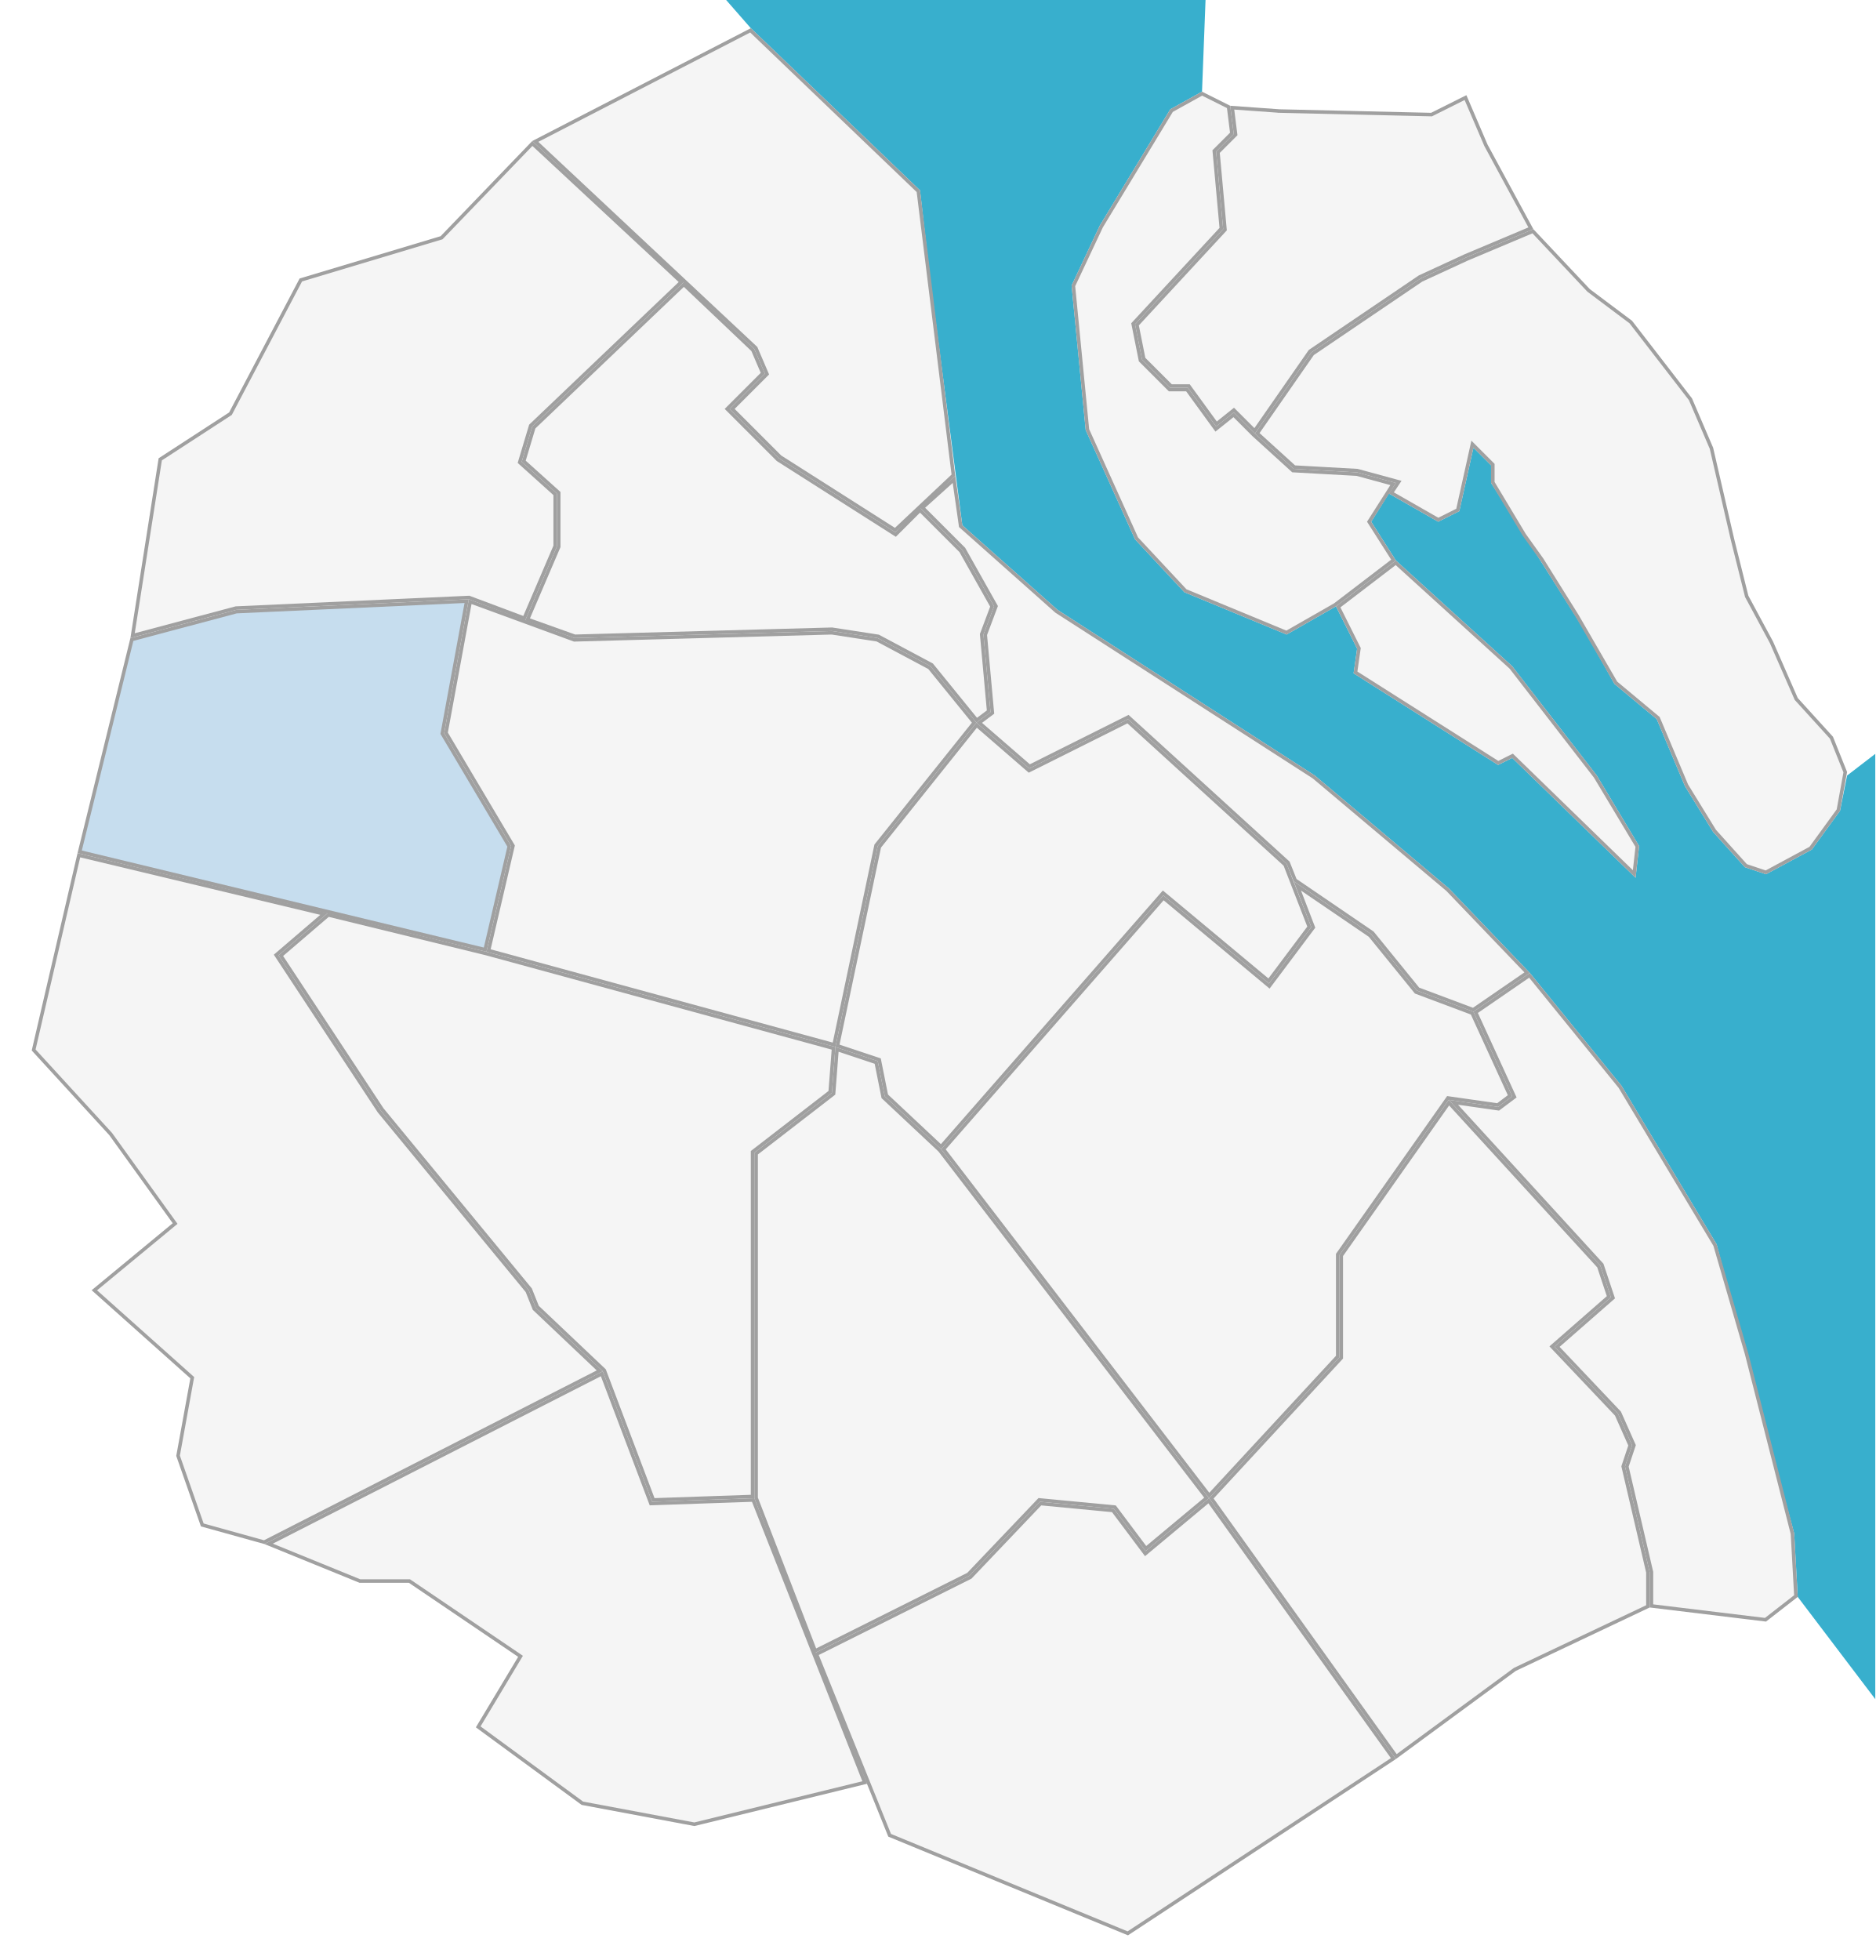
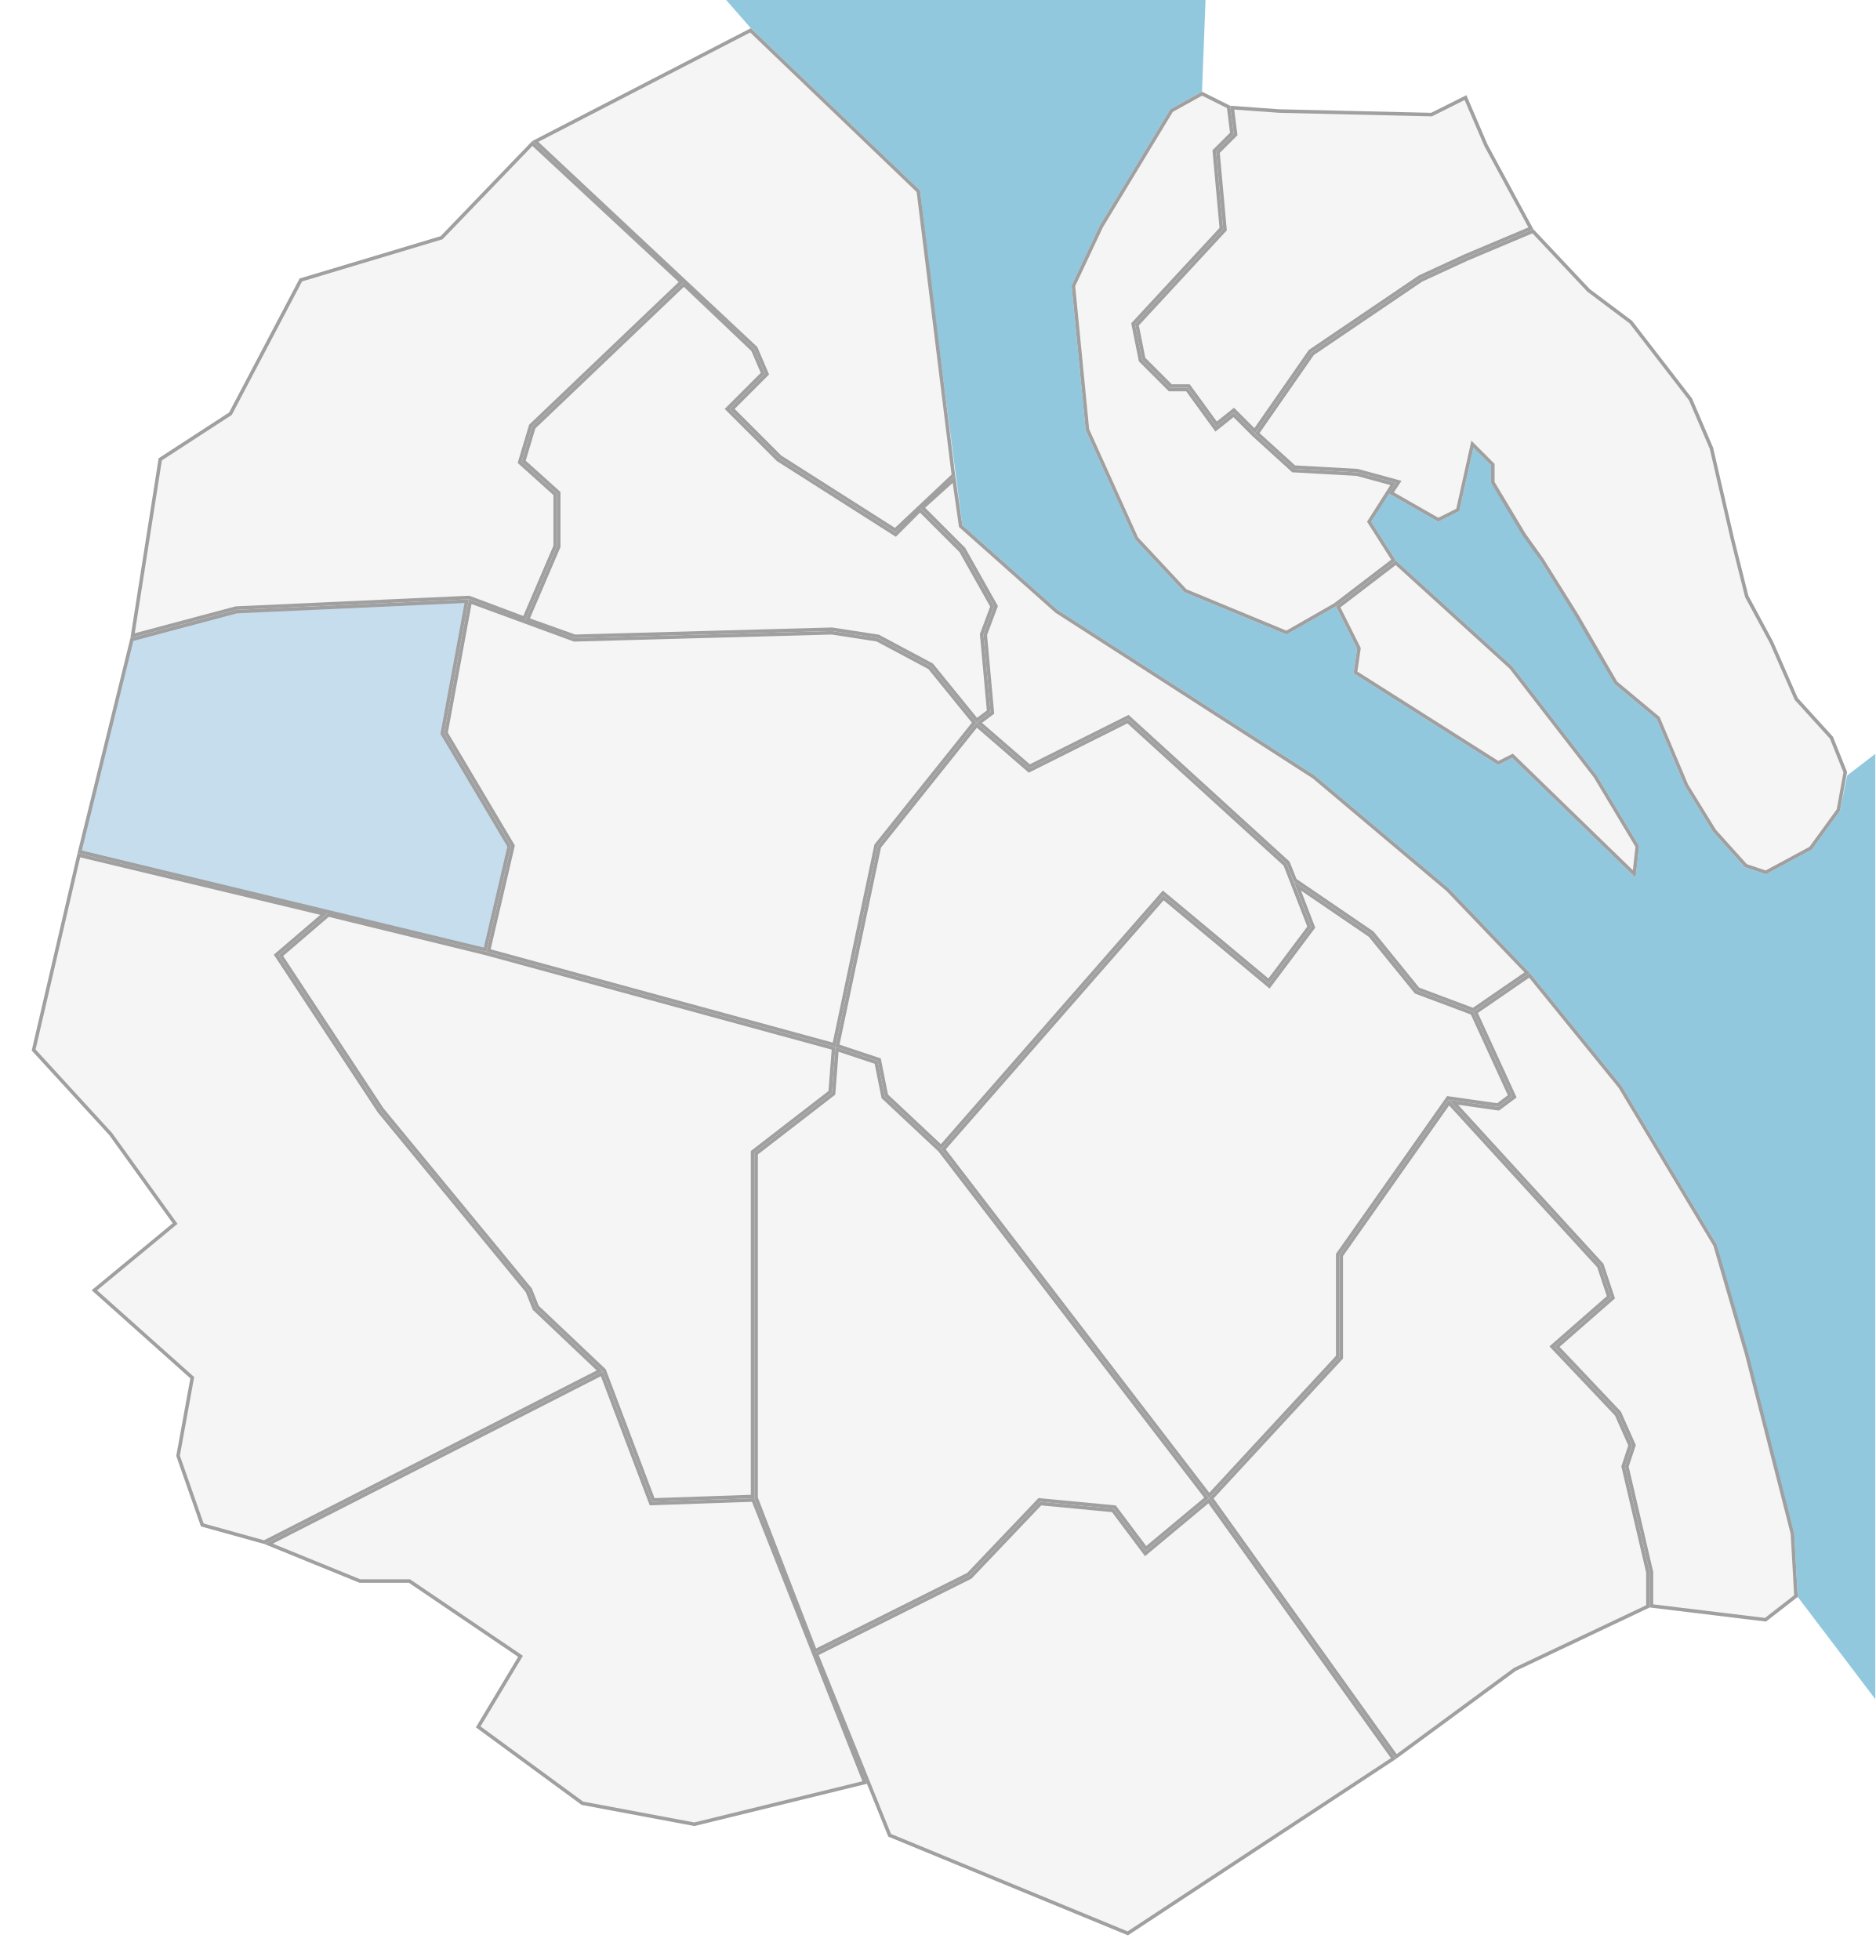
<svg xmlns="http://www.w3.org/2000/svg" width="266" height="278" viewBox="0 0 266 278" fill="none">
  <path d="M124.745 150.451L124.717 150.309L124.579 150.263L118.791 148.333L124.732 120.11L138.533 102.859L145.836 109.189L145.962 109.298L146.112 109.224L159.958 102.3L182.288 122.645L185.717 131.461L179.958 139.139L165.16 126.808L164.973 126.652L164.812 126.835L133.482 162.641L125.729 155.372L124.745 150.451Z" fill="#F5F5F5" stroke="#A0A0A0" stroke-width="0.5" />
  <path d="M175.248 18.969L174.786 15.271L181.482 15.749L181.482 15.75L181.494 15.75L202.994 16.25L203.056 16.251L203.112 16.224L207.875 13.842L210.77 20.599L210.775 20.609L210.78 20.619L217.149 32.377L207.903 36.27L207.903 36.27L207.895 36.273L201.395 39.273L201.377 39.282L201.36 39.293L185.86 49.793L185.821 49.819L185.795 49.857L177.965 61.112L175.177 58.323L175.019 58.165L174.844 58.305L172.548 60.141L168.702 54.853L168.627 54.75H168.5H166.104L162.23 50.877L161.27 46.076L173.683 32.67L173.759 32.588L173.749 32.477L172.76 21.594L175.177 19.177L175.263 19.09L175.248 18.969Z" fill="#F5F5F5" stroke="#A0A0A0" stroke-width="0.5" />
-   <path d="M130.5 27L106.5 4L103 0H171L170.5 13L166 15.5L156 32L152 40.5L154 61L161 76.5L168 84L182.5 90L189.5 86L192.5 92L192 95.5L212.5 108.5L214.5 107.5L232 124.5L232.5 120L226.5 110L214.5 94.5L198 79.5L194.5 74L197 70L204 74L207 72.5L209 63.5L211.5 66V68.5L218.5 79.5L224.5 89L229 97L235 102L239 111.5L243 118L247.5 123L250.5 124L257 120.5L261 115L262 110L266 106.925V241L255 226.5L254.5 217.5L246.5 188L243.5 176.5L230 154L217 138L205.5 126L186.5 110L150 86.5L136.5 74.5L132 40L130.5 27Z" fill="#38AFCD" />
+   <path d="M130.5 27L106.5 4L103 0H171L170.5 13L166 15.5L156 32L152 40.5L154 61L161 76.5L168 84L182.5 90L189.5 86L192.5 92L192 95.5L212.5 108.5L214.5 107.5L232 124.5L232.5 120L226.5 110L214.5 94.5L198 79.5L194.5 74L197 70L204 74L207 72.5L209 63.5L211.5 66V68.5L218.5 79.5L224.5 89L229 97L235 102L239 111.5L243 118L247.5 123L250.5 124L257 120.5L261 115L262 110L266 106.925V241L255 226.5L254.5 217.5L246.5 188L243.5 176.5L230 154L217 138L205.5 126L186.5 110L150 86.5L136.5 74.5L132 40L130.5 27Z" fill="#92C8DE" />
  <path d="M208.756 63.446L206.782 72.33L204.008 73.717L197.357 69.916L198.208 68.639L198.4 68.35L198.066 68.259L192.566 66.759L192.54 66.752L192.514 66.75L183.602 66.255L178.331 61.463L186.179 50.181L201.623 39.718L208.101 36.729L217.437 32.798L225.318 41.171L225.333 41.187L225.35 41.2L231.323 45.68L239.783 56.628L242.761 63.578L245.756 76.556L245.757 76.561L247.757 84.561L247.765 84.591L247.78 84.618L251.275 91.109L254.771 99.1L254.787 99.138L254.815 99.168L259.785 104.635L261.741 109.526L260.764 114.899L256.831 120.307L250.477 123.729L247.642 122.784L243.201 117.85L239.223 111.385L235.23 101.903L235.207 101.847L235.16 101.808L229.194 96.836L223.716 87.375L223.716 87.375L223.712 87.368L218.712 79.368L218.708 79.361L218.703 79.355L216.209 75.863L211.75 68.431V66V65.896L211.677 65.823L209.177 63.323L208.855 63.001L208.756 63.446Z" fill="#F5F5F5" stroke="#A0A0A0" stroke-width="0.5" />
  <path d="M232.242 120.056L231.808 123.965L214.674 107.321L214.547 107.197L214.388 107.276L212.515 108.213L192.27 95.375L192.747 92.035L192.759 91.958L192.724 91.888L189.816 86.073L197.986 79.825L214.316 94.67L226.293 110.141L232.242 120.056Z" fill="#F5F5F5" stroke="#A0A0A0" stroke-width="0.5" />
  <path d="M172.656 60.695L174.981 58.835L177.823 61.677L177.823 61.677L177.832 61.685L183.332 66.685L183.398 66.745L183.486 66.75L192.46 67.248L197.607 68.652L194.289 73.866L194.204 74L194.289 74.134L197.666 79.441L189.361 85.791L182.482 89.722L168.146 83.79L161.211 76.36L154.245 60.935L152.255 40.544L156.221 32.118L166.179 15.686L170.506 13.283L174.269 15.164L174.737 18.91L172.323 21.323L172.24 21.406L172.251 21.523L173.241 32.412L160.817 45.83L160.73 45.924L160.755 46.049L161.755 51.049L161.77 51.123L161.823 51.177L165.823 55.177L165.896 55.25H166H168.373L172.298 60.647L172.452 60.859L172.656 60.695Z" fill="#F5F5F5" stroke="#A0A0A0" stroke-width="0.5" />
  <path d="M92.266 213.088L92.33 213.256L92.509 213.25L106.832 212.756L122.662 252.825L98.493 258.744L82.602 255.765L67.832 244.933L73.714 235.129L73.836 234.926L73.64 234.793L58.14 224.293L58.077 224.25H58H51.049L38.1 218.974L85.365 194.85L92.266 213.088Z" fill="#F5F5F5" stroke="#A0A0A0" stroke-width="0.5" />
  <path d="M53.791 157.638L53.799 157.649L53.807 157.659L74.782 183.129L75.768 185.593L75.788 185.644L75.828 185.681L85.071 194.438L37.473 218.733L28.693 216.294L25.258 206.48L27.246 195.545L27.271 195.407L27.166 195.314L13.384 183.007L24.659 173.693L24.84 173.544L24.703 173.354L15.703 160.854L15.694 160.842L15.684 160.831L4.773 148.928L11.187 121.302L45.965 129.629L39.337 135.31L39.17 135.454L39.291 135.638L53.791 157.638Z" fill="#F5F5F5" stroke="#A0A0A0" stroke-width="0.5" />
  <path d="M214.65 155.7L214.811 155.579L214.727 155.396L209.315 143.587L216.951 138.337L229.795 154.144L243.269 176.601L247.759 192.066L254.252 217.538L254.743 226.383L250.428 229.739L234.25 227.778V223V222.971L234.243 222.943L230.76 208.012L231.737 205.079L231.768 204.987L231.728 204.898L229.728 200.398L229.711 200.359L229.681 200.328L220.86 191.017L228.665 184.188L228.79 184.079L228.737 183.921L227.237 179.421L227.22 179.37L227.184 179.331L206.156 156.346L212.465 157.247L212.567 157.262L212.65 157.2L214.65 155.7Z" fill="#F5F5F5" stroke="#A0A0A0" stroke-width="0.5" />
  <path d="M136.677 77.823L130.863 72.01L135.319 67.999L136.253 74.535L136.265 74.626L136.334 74.687L149.834 86.687L149.848 86.7L149.865 86.71L186.351 110.202L205.329 126.183L216.616 137.961L208.966 143.22L201.151 140.29L194.694 132.342L194.671 132.314L194.641 132.293L183.704 124.836L182.732 122.407L182.711 122.354L182.668 122.315L160.168 101.815L160.042 101.7L159.888 101.776L146.038 108.702L138.898 102.514L140.65 101.2L140.762 101.116L140.749 100.977L139.754 90.034L141.234 86.088L141.275 85.979L141.218 85.877L136.718 77.877L136.701 77.847L136.677 77.823Z" fill="#F5F5F5" stroke="#A0A0A0" stroke-width="0.5" />
  <path d="M81.54 90.249L74.835 87.854L79.23 77.599L79.25 77.551V77.5V70V69.889L79.167 69.814L74.285 65.42L75.72 60.635L97 40.345L106.79 49.646L108.204 52.943L103.323 57.823L103.146 58L103.323 58.177L110.323 65.177L110.343 65.196L110.366 65.211L126.866 75.711L127.035 75.819L127.177 75.677L130.5 72.354L136.299 78.153L140.725 86.021L139.266 89.912L139.246 89.966L139.251 90.023L140.238 100.884L138.542 102.156L132.194 94.342L132.162 94.303L132.118 94.279L124.618 90.279L124.58 90.259L124.538 90.253L118.038 89.253L118.016 89.249L117.993 89.25L81.54 90.249Z" fill="#F5F5F5" stroke="#A0A0A0" stroke-width="0.5" />
  <path d="M33.436 86.258L18.806 90.159L22.73 65.149L32.636 58.71L32.691 58.674L32.721 58.616L42.672 39.709L62.572 33.739L62.635 33.721L62.68 33.673L75.51 20.35L96.635 40.002L75.328 60.319L75.28 60.365L75.26 60.428L73.76 65.428L73.715 65.58L73.833 65.686L78.75 70.111V77.449L74.364 87.682L66.588 84.766L66.54 84.748L66.489 84.75L33.489 86.25L33.462 86.251L33.436 86.258Z" fill="#F5F5F5" stroke="#A0A0A0" stroke-width="0.5" />
  <path d="M137.612 223.724L137.651 223.704L137.681 223.672L147.597 213.26L157.866 214.238L162.3 220.15L162.458 220.361L162.66 220.192L171.453 212.864L197.645 249.434L159.973 274.219L126.192 260.309L115.818 234.62L137.612 223.724Z" fill="#F5F5F5" stroke="#A0A0A0" stroke-width="0.5" />
  <path d="M171.155 212.462L162.542 219.639L158.2 213.85L158.134 213.762L158.024 213.751L147.524 212.751L147.403 212.74L147.319 212.828L137.349 223.296L115.634 234.153L107.25 212.453V163.623L118.153 155.198L118.241 155.13L118.249 155.019L118.725 148.838L124.283 150.691L125.255 155.549L125.271 155.628L125.329 155.682L133.314 163.168L171.155 212.462Z" fill="#F5F5F5" stroke="#A0A0A0" stroke-width="0.5" />
  <path d="M62.754 103.955L62.737 104.047L62.785 104.128L72.234 120.041L68.814 134.698L11.303 120.816L18.707 90.703L33.538 86.749L66.197 85.264L62.754 103.955Z" fill="#C6DDEE" stroke="#A0A0A0" stroke-width="0.5" />
  <path d="M106.847 163.302L106.75 163.377V163.5V212.258L92.67 212.744L85.734 194.412L85.713 194.358L85.672 194.319L76.212 185.356L75.232 182.907L75.218 182.871L75.193 182.841L54.201 157.351L39.83 135.546L46.565 129.773L68.937 135.242L68.941 135.243L118.235 148.687L117.759 154.87L106.847 163.302Z" fill="#F5F5F5" stroke="#A0A0A0" stroke-width="0.5" />
  <path d="M107.23 49.401L107.209 49.353L107.171 49.318L75.93 20.06L106.456 4.304L130.263 27.119L135.236 67.405L126.97 75.185L110.657 64.804L103.854 58L108.677 53.177L108.796 53.057L108.73 52.901L107.23 49.401Z" fill="#F5F5F5" stroke="#A0A0A0" stroke-width="0.5" />
  <path d="M214.852 236.799L198.056 249.149L171.822 212.52L190.184 192.67L190.25 192.598V192.5V178.079L205.525 156.398L226.78 179.63L228.21 183.921L220.335 190.812L220.14 190.983L220.319 191.172L229.289 200.641L231.232 205.013L230.263 207.921L230.24 207.988L230.257 208.057L233.75 223.029V227.842L214.893 236.774L214.871 236.784L214.852 236.799Z" fill="#F5F5F5" stroke="#A0A0A0" stroke-width="0.5" />
  <path d="M124.305 119.844L124.268 119.89L124.255 119.948L118.31 148.189L69.298 134.822L72.743 120.057L72.766 119.959L72.715 119.872L63.263 103.953L66.692 85.337L81.414 90.735L81.459 90.751L81.507 90.75L117.984 89.751L124.42 90.741L131.838 94.697L138.179 102.501L124.305 119.844Z" fill="#F5F5F5" stroke="#A0A0A0" stroke-width="0.5" />
  <path d="M186.233 131.41L184.021 125.658L194.329 132.686L200.806 140.658L200.849 140.71L200.912 140.734L208.816 143.698L214.189 155.421L212.433 156.738L205.535 155.753L205.384 155.731L205.296 155.856L189.796 177.856L189.75 177.921V178V192.402L171.518 212.113L133.823 163.01L165.027 127.348L179.84 139.692L180.042 139.861L180.2 139.65L186.2 131.65L186.283 131.539L186.233 131.41Z" fill="#F5F5F5" stroke="#A0A0A0" stroke-width="0.5" />
</svg>
